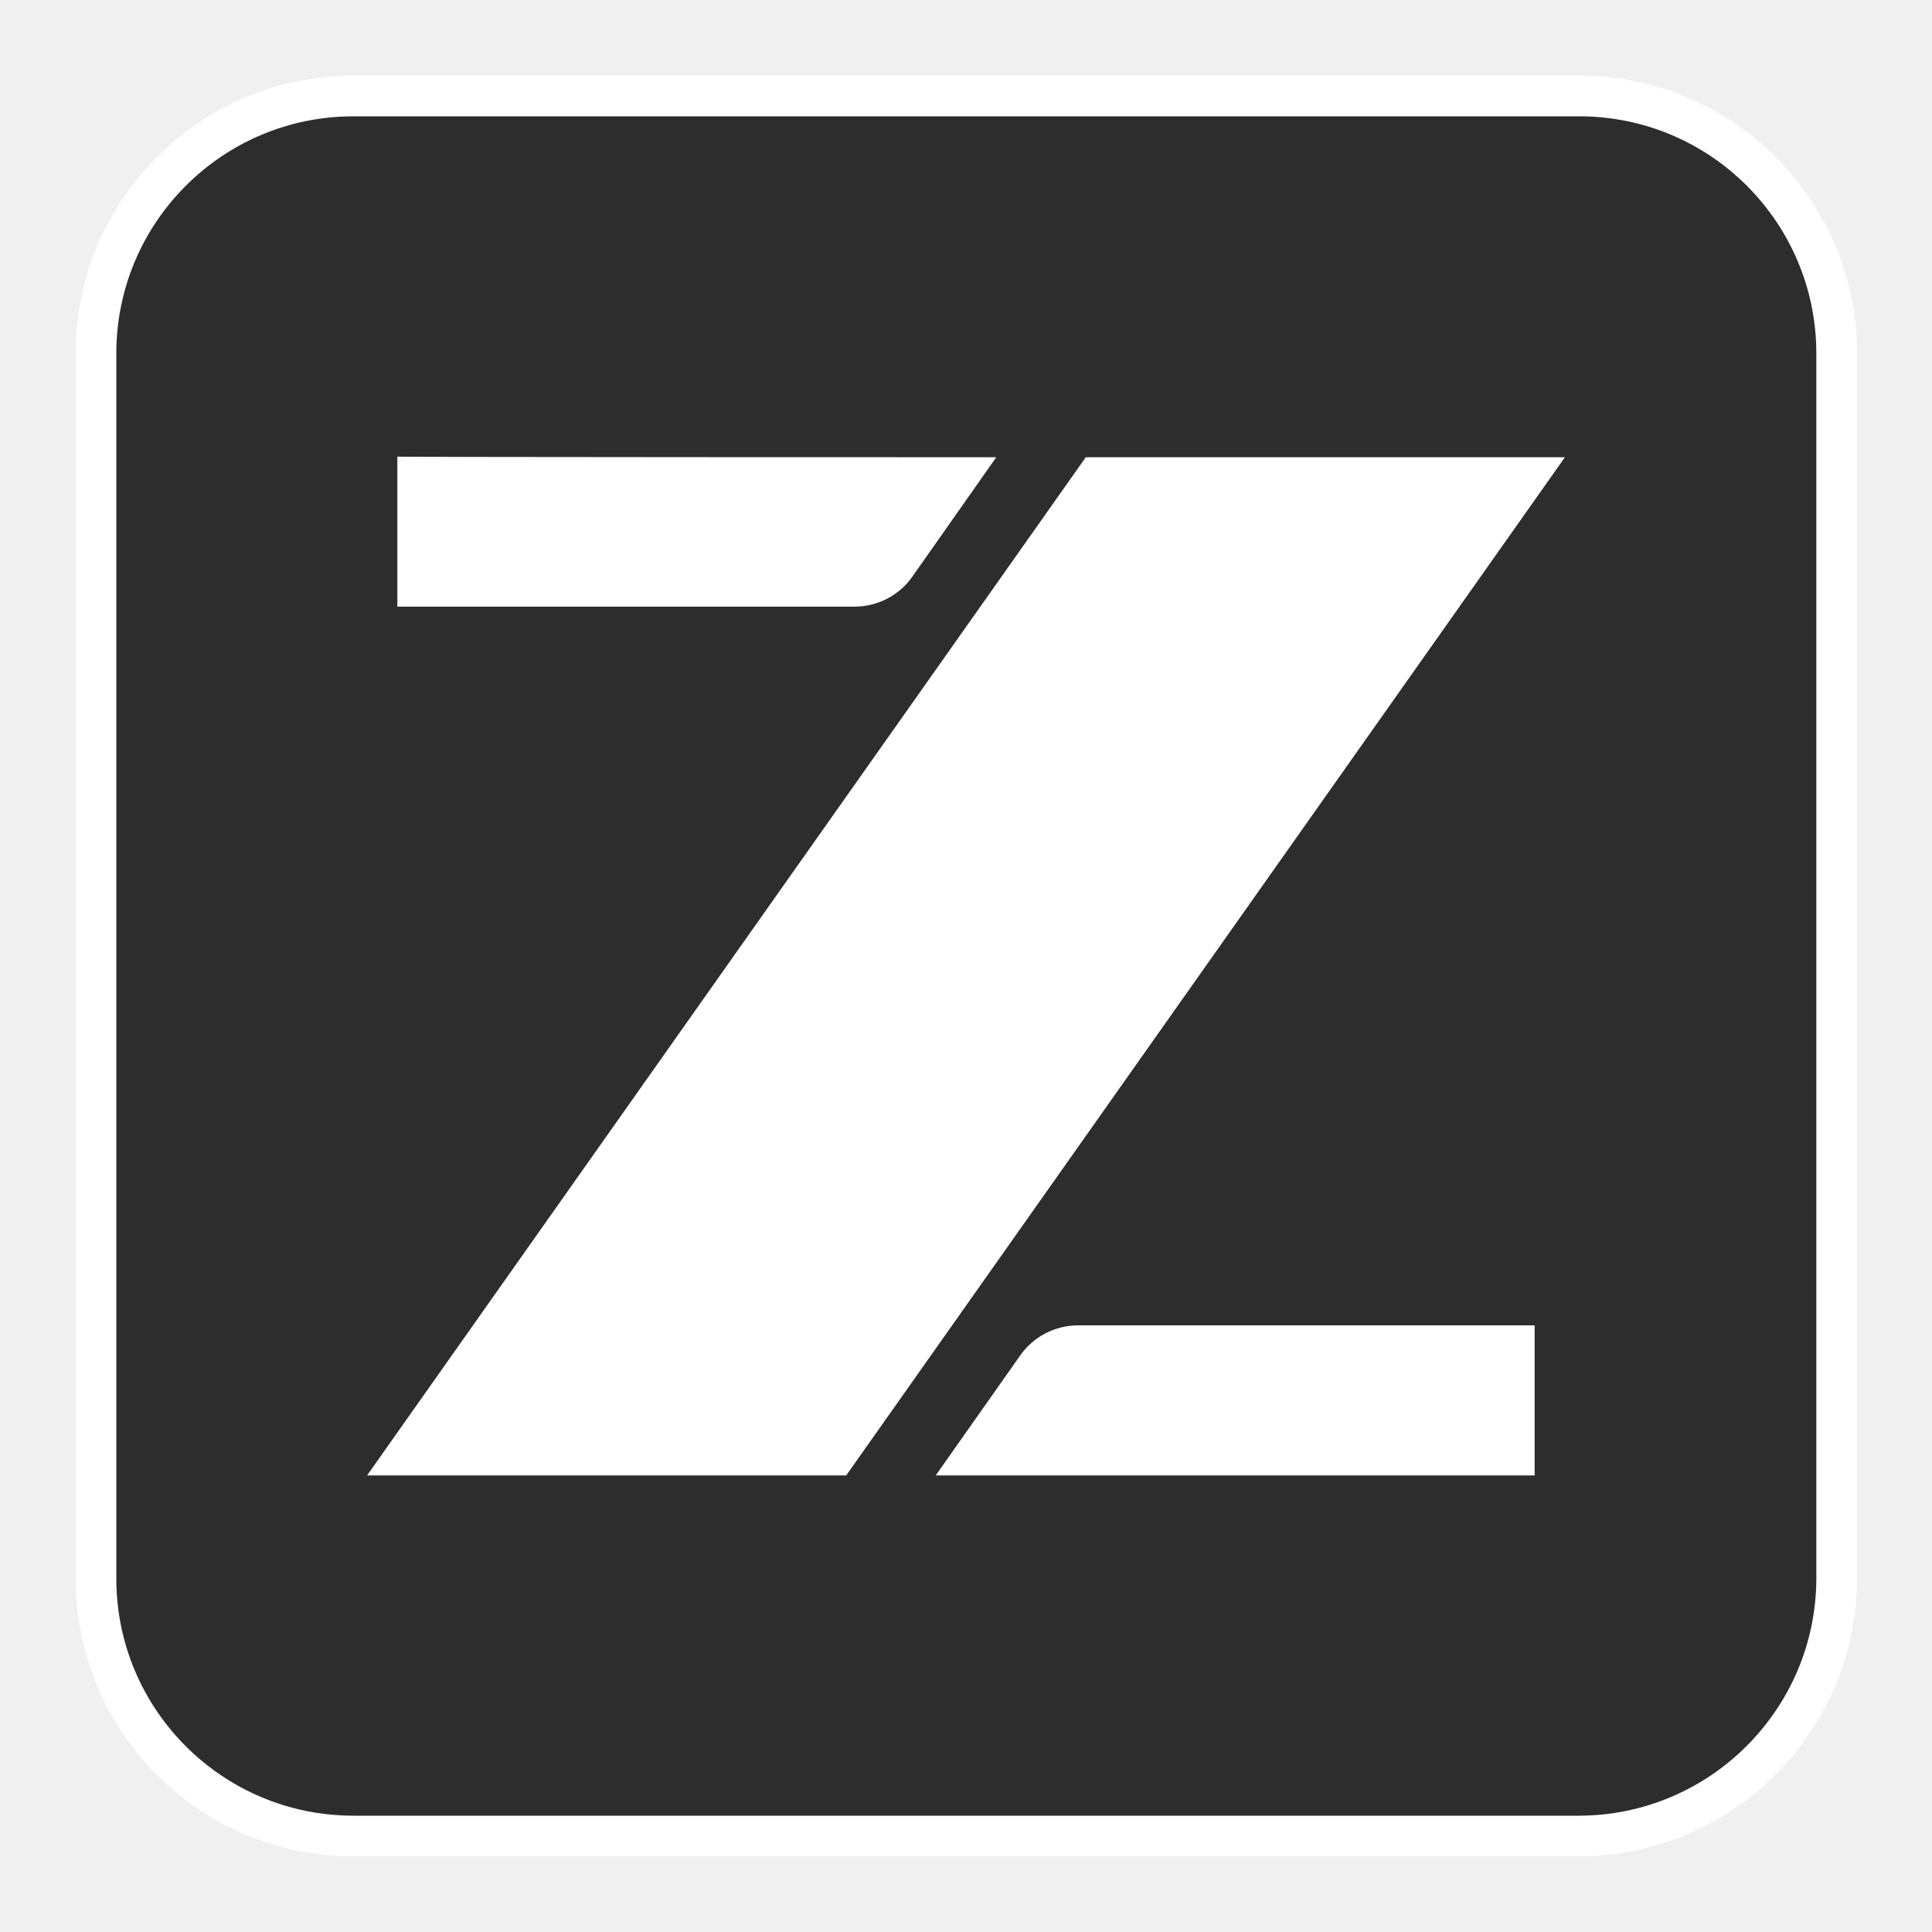
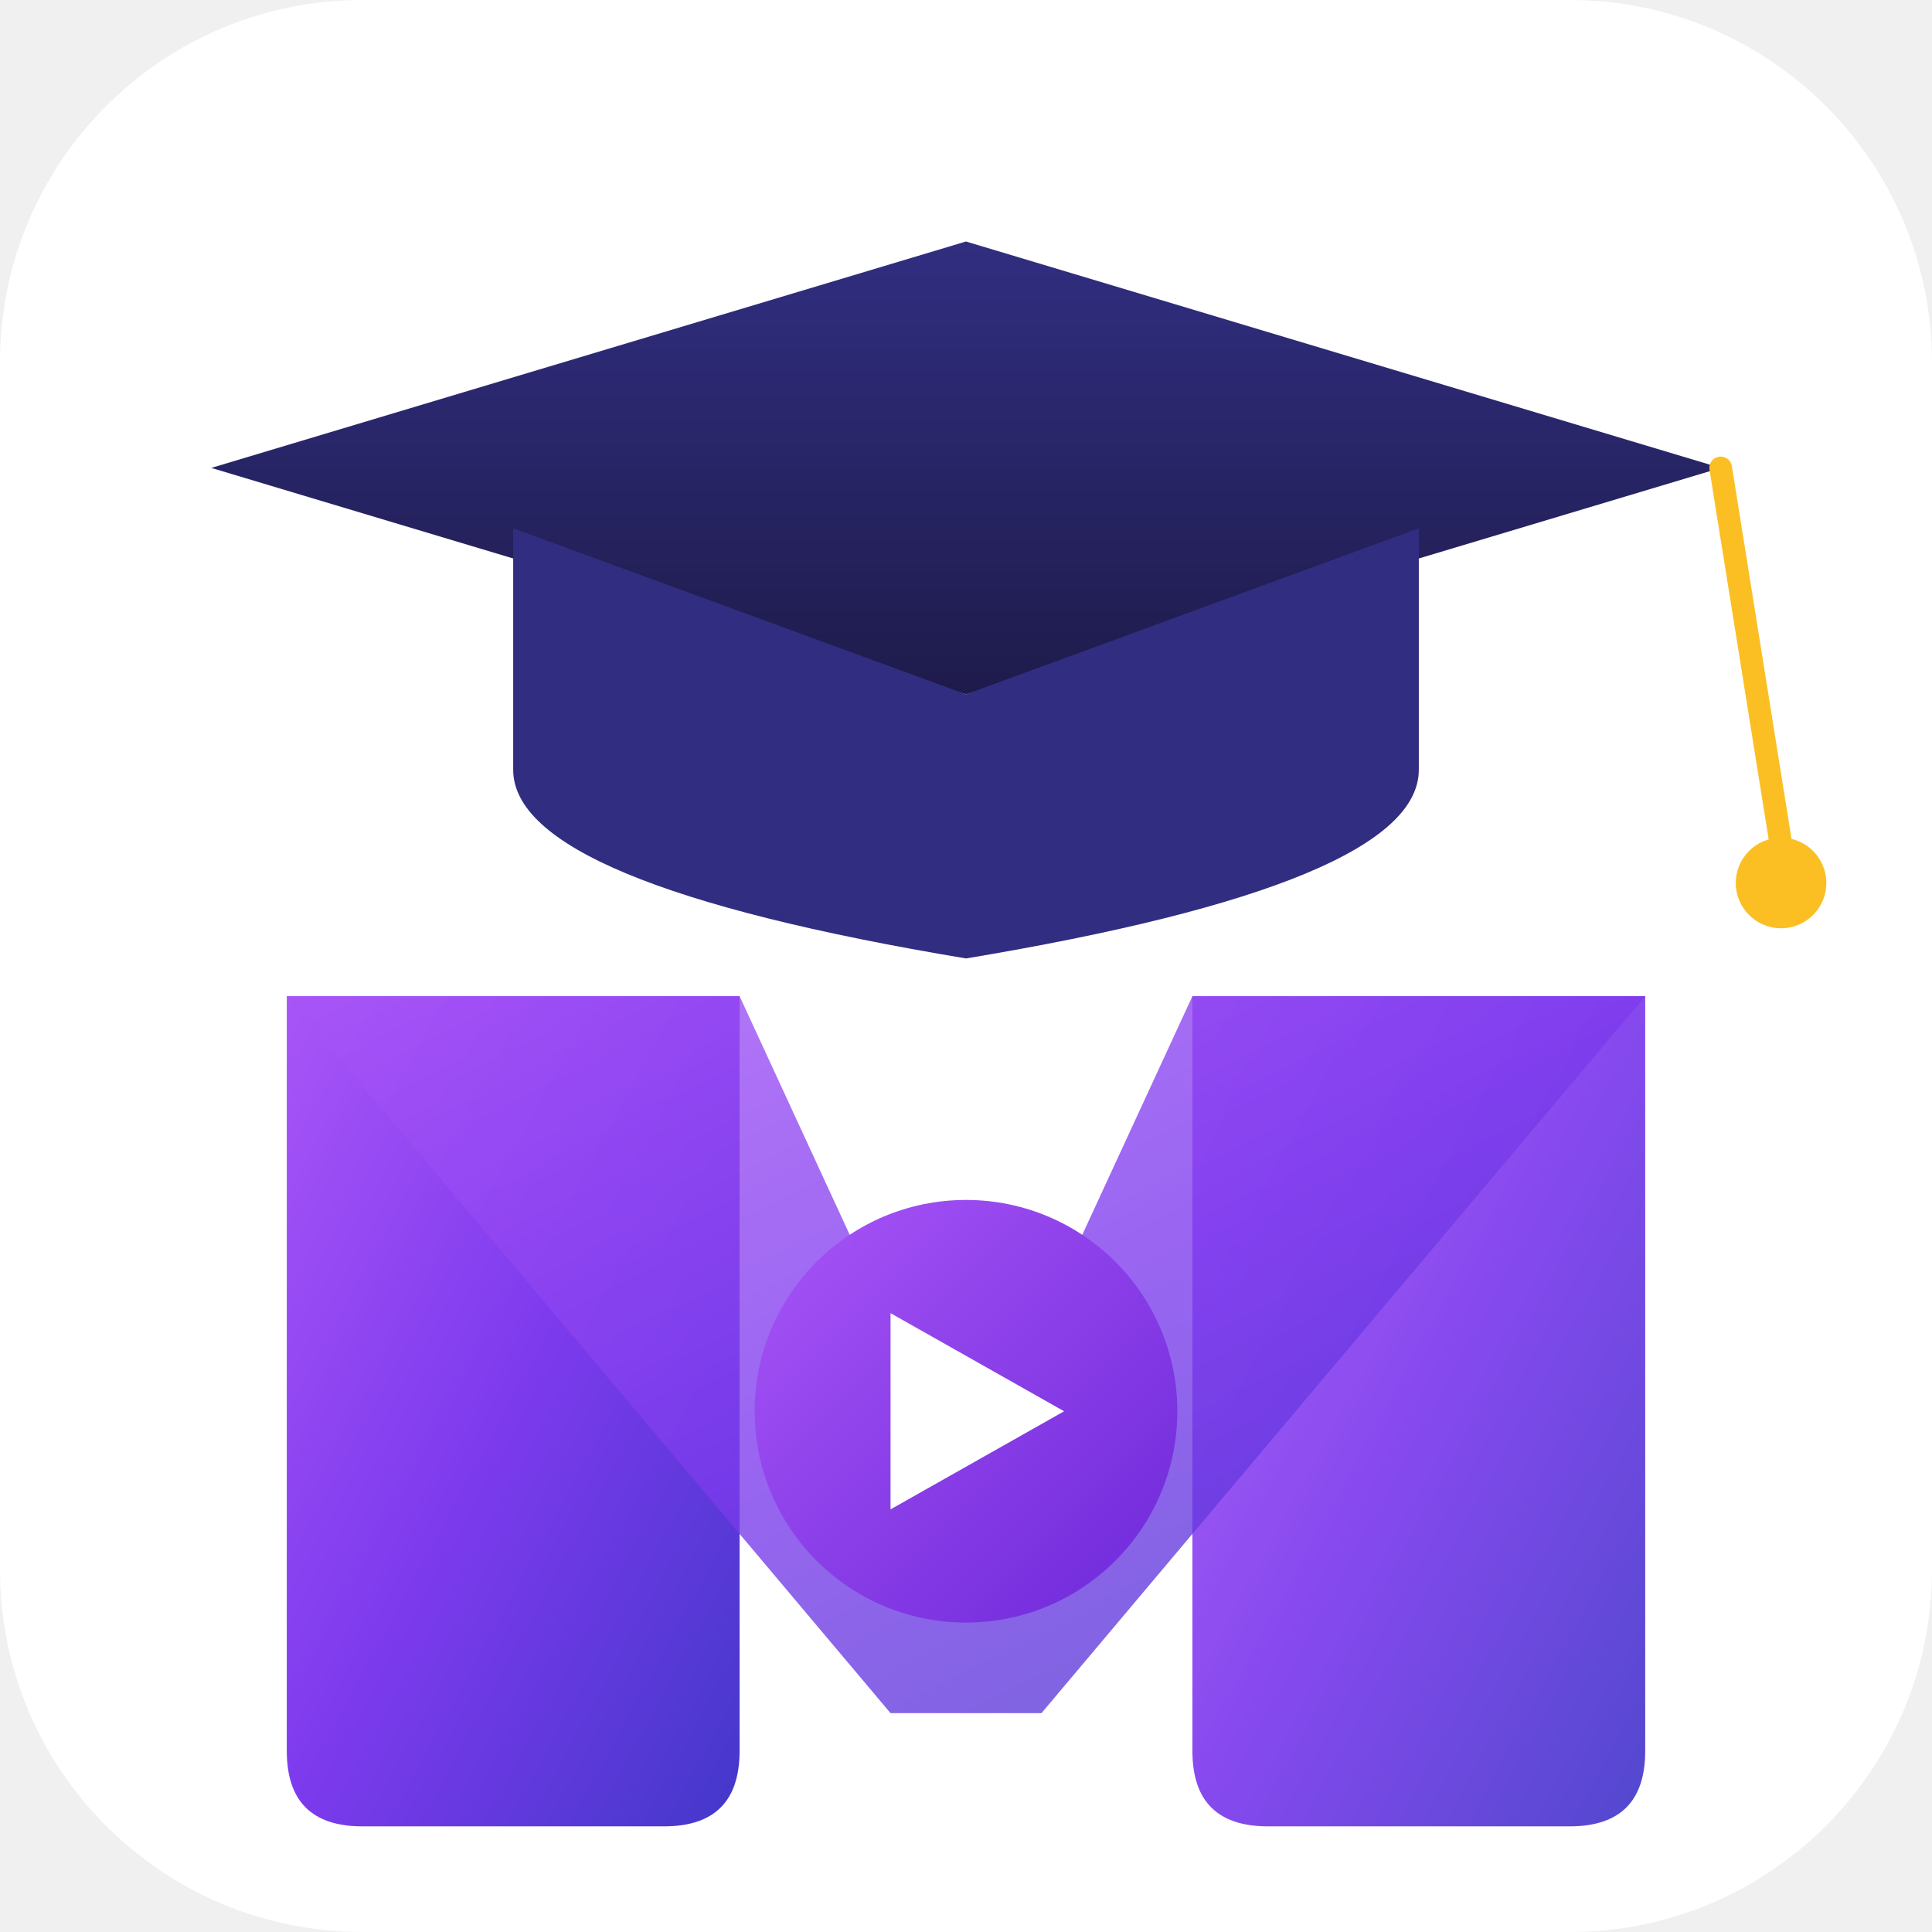
- <svg xmlns="http://www.w3.org/2000/svg" version="1.1" x="0px" y="0px" viewBox="0 0 30 30" style="enable-background:new 0 0 30 30;" xml:space="preserve">
+ <svg xmlns="http://www.w3.org/2000/svg" viewBox="0 0 256 256" width="256" height="256">
  <defs>
-     <style type="text/css">
-     .st194{fill:#2D2D2D;stroke:#FFFFFF;stroke-width:0.632;stroke-miterlimit:10;}
-     .st23{fill:#FFFFFF;}
- 
-     .z-breathe {
-       animation: breathe 2.5s ease-in-out infinite;
-     }
- 
-     @keyframes breathe {
-       0%, 100% { opacity: 0.7; }
-       50% { opacity: 1; }
-     }
-   </style>
+     <linearGradient id="mGradI" x1="0%" y1="0%" x2="100%" y2="100%">
+       <stop offset="0%" stop-color="#A855F7" />
+       <stop offset="50%" stop-color="#7C3AED" />
+       <stop offset="100%" stop-color="#4338CA" />
+     </linearGradient>
+     <linearGradient id="capGradI" x1="0%" y1="0%" x2="0%" y2="100%">
+       <stop offset="0%" stop-color="#312E81" />
+       <stop offset="100%" stop-color="#1E1B4B" />
+     </linearGradient>
+     <linearGradient id="playGradI" x1="0%" y1="0%" x2="100%" y2="100%">
+       <stop offset="0%" stop-color="#A855F7" />
+       <stop offset="100%" stop-color="#6D28D9" />
+     </linearGradient>
  </defs>
-   <g>
-     <path class="st194" d="M24.51,28.51H5.49c-2.21,0-4-1.79-4-4V5.49c0-2.21,1.79-4,4-4h19.03c2.21,0,4,1.79,4,4v19.03     C28.51,26.72,26.72,28.51,24.51,28.51z" />
-     <g class="z-breathe">
-       <path class="st23" d="M15.47,7.1l-1.3,1.85c-0.2,0.29-0.54,0.47-0.9,0.47h-7.1V7.09C6.16,7.1,15.47,7.1,15.47,7.1z" />
-       <polygon class="st23" points="24.3,7.1 13.14,22.91 5.7,22.91 16.86,7.1" />
-       <path class="st23" d="M14.53,22.91l1.31-1.86c0.2-0.29,0.54-0.47,0.9-0.47h7.09v2.33H14.53z" />
-     </g>
+   <rect width="256" height="256" rx="48" ry="48" fill="#FFFFFF" />
+   <g transform="translate(78, 32)">
+     <path d="M 50 0 L 150 30 L 50 60 L -50 30 Z" fill="url(#capGradI)" />
+     <path d="M -10 38 L -10 70 Q -10 85 50 95 Q 110 85 110 70 L 110 38 L 50 60 Z" fill="#312E81" />
+     <line x1="150" y1="30" x2="158" y2="80" stroke="#FBBF24" stroke-width="3" stroke-linecap="round" />
+     <circle cx="158" cy="85" r="6" fill="#FBBF24" />
+     <path d="M -40 100 L -40 200 Q -40 210 -30 210 L 10 210 Q 20 210 20 200 L 20 100 Z" fill="url(#mGradI)" />
+     <path d="M 80 100 L 80 200 Q 80 210 90 210 L 130 210 Q 140 210 140 200 L 140 100 Z" fill="url(#mGradI)" opacity="0.92" />
+     <path d="M -40 100 L 20 100 L 50 165 L 80 100 L 140 100 L 60 195 L 40 195 Z" fill="url(#mGradI)" opacity="0.78" />
+     <circle cx="50" cy="155" r="28" fill="url(#playGradI)" />
+     <path d="M 40 142 L 40 168 L 63 155 Z" fill="#FFFFFF" />
  </g>
</svg>
